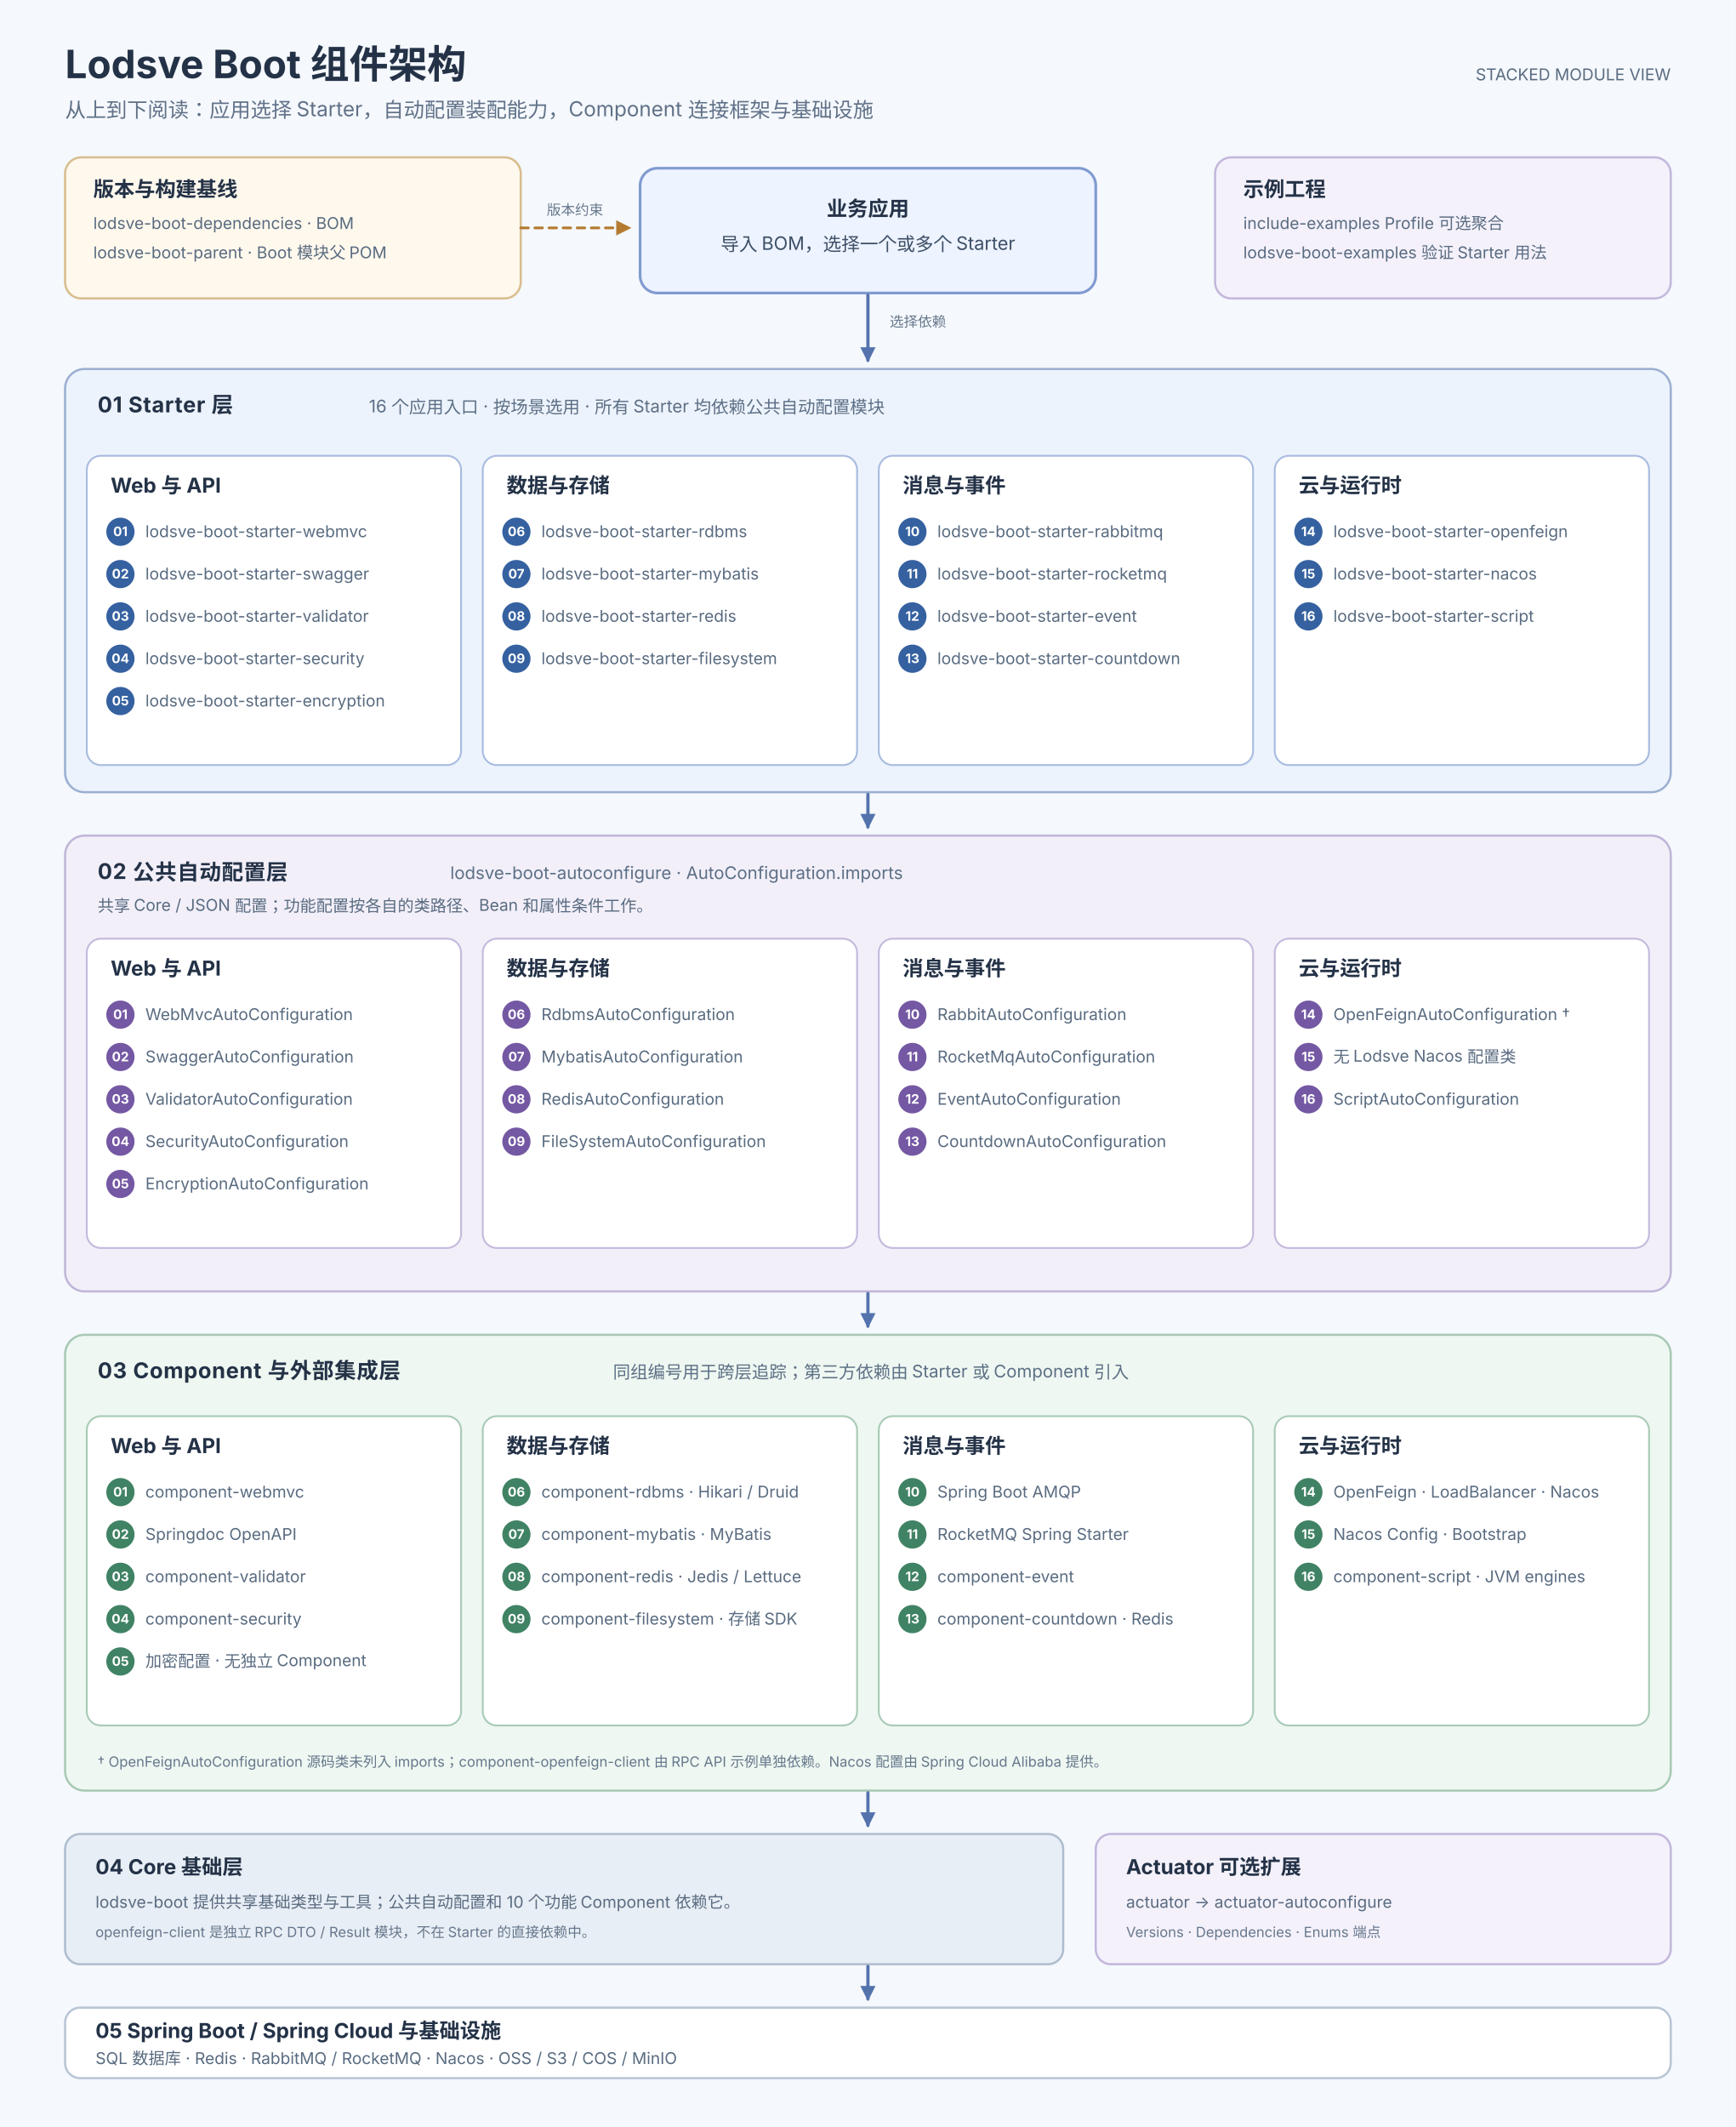
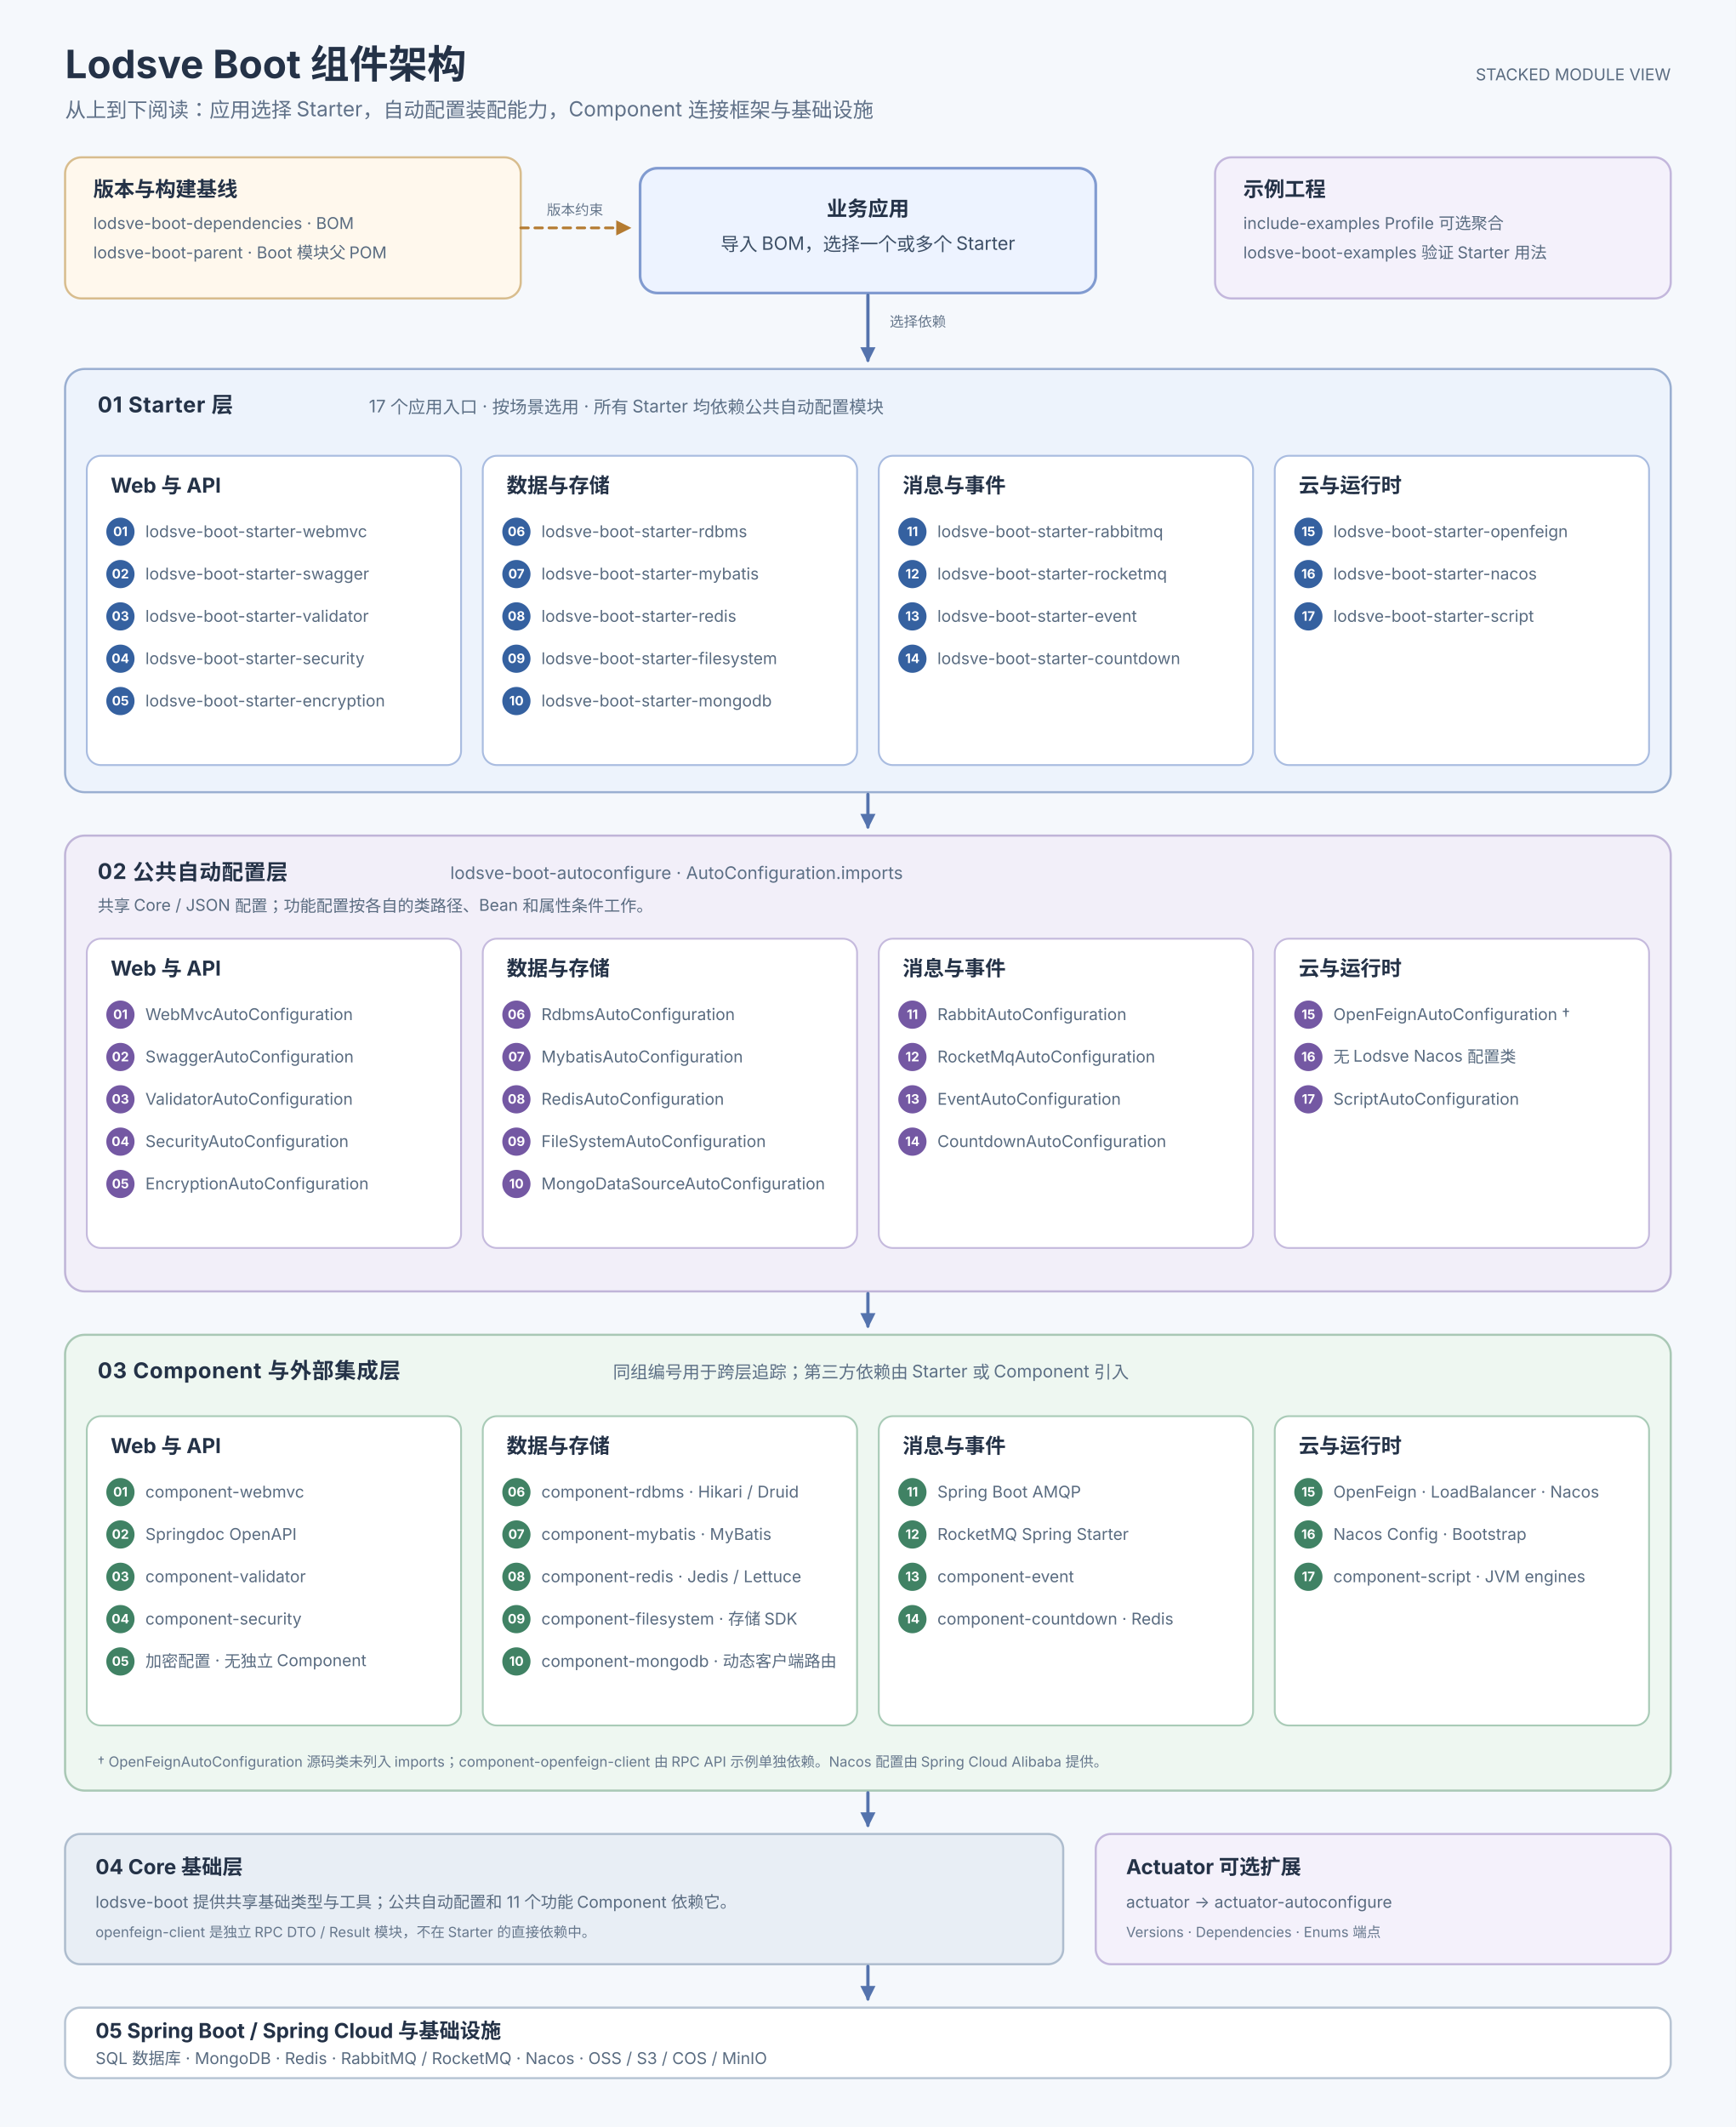
<svg xmlns="http://www.w3.org/2000/svg" width="1600" height="1960" viewBox="0 0 1600 1960" role="img" aria-labelledby="diagram-title diagram-description">
  <defs>
    <marker id="arrow-blue" markerUnits="userSpaceOnUse" markerWidth="14" markerHeight="14" refX="12" refY="7" orient="auto">
      <path d="M0,0 L14,7 L0,14 z" fill="#5473ad" />
    </marker>
    <marker id="arrow-amber" markerUnits="userSpaceOnUse" markerWidth="14" markerHeight="14" refX="12" refY="7" orient="auto">
      <path d="M0,0 L14,7 L0,14 z" fill="#b47b31" />
    </marker>
    <style>text{font-family:-apple-system,BlinkMacSystemFont,"Segoe UI","PingFang SC","Microsoft YaHei",sans-serif;fill:#243247}.title{font-size:36px;font-weight:750}.subtitle{font-size:19px;fill:#607188}.section{font-size:20px;font-weight:750;letter-spacing:.5px}.section-note{font-size:16px;fill:#5c6f85}.card-title{font-size:19px;font-weight:700}.body{font-size:17px;fill:#3d4f66}.small{font-size:15px;fill:#596b80}.tiny{font-size:13px;fill:#66778c}.key{font-size:12px;font-weight:700;fill:#fff}</style>
  </defs>
  <rect width="1600" height="1960" fill="#f5f8fc" />
  <text x="60" y="72" class="title">Lodsve Boot 组件架构</text>
  <text x="60" y="108" class="subtitle">从上到下阅读：应用选择 Starter，自动配置装配能力，Component 连接框架与基础设施</text>
  <text x="1540" y="74" class="small" text-anchor="end" fill="#5473ad">STACKED MODULE VIEW</text>
  <rect x="60" y="145" width="420" height="130" rx="15" fill="#fff8ed" stroke="#d8bd8e" stroke-width="2" />
  <text x="86" y="181" class="card-title">版本与构建基线</text>
  <text x="86" y="211" class="small">lodsve-boot-dependencies · BOM</text>
  <text x="86" y="238" class="small">lodsve-boot-parent · Boot 模块父 POM</text>
  <rect x="590" y="155" width="420" height="115" rx="16" fill="#edf3ff" stroke="#819bd0" stroke-width="2.5" />
  <text x="800" y="199" class="card-title" text-anchor="middle">业务应用</text>
  <text x="800" y="231" class="body" text-anchor="middle">导入 BOM，选择一个或多个 Starter</text>
  <rect x="1120" y="145" width="420" height="130" rx="15" fill="#f4f1fb" stroke="#c3b7dc" stroke-width="2" />
  <text x="1146" y="181" class="card-title">示例工程</text>
  <text x="1146" y="211" class="small">include-examples Profile 可选聚合</text>
  <text x="1146" y="238" class="small">lodsve-boot-examples 验证 Starter 用法</text>
  <path d="M480 210 L580 210" fill="none" stroke="#b47b31" stroke-width="2.5" stroke-linecap="round" stroke-linejoin="round" stroke-dasharray="7 6" marker-end="url(#arrow-amber)" />
  <text x="530" y="198" class="tiny" text-anchor="middle" fill="#9d6d2d">版本约束</text>
  <path d="M800 272 L800 332" fill="none" stroke="#5473ad" stroke-width="3" stroke-linecap="round" stroke-linejoin="round" marker-end="url(#arrow-blue)" />
  <text x="820" y="301" class="tiny" fill="#5473ad">选择依赖</text>
  <rect x="60" y="340" width="1480" height="390" rx="18" fill="#edf3fc" stroke="#9aafd1" stroke-width="2" />
  <text x="90" y="380" class="section">01  Starter 层</text>
-   <text x="340" y="380" class="section-note">16 个应用入口 · 按场景选用 · 所有 Starter 均依赖公共自动配置模块</text>
+   <text x="340" y="380" class="section-note">17 个应用入口 · 按场景选用 · 所有 Starter 均依赖公共自动配置模块</text>
  <rect x="80" y="420" width="345" height="285" rx="13" fill="#ffffff" stroke="#a9bce0" stroke-width="1.7" />
  <text x="102" y="454" class="card-title">Web 与 API</text>
  <circle cx="111" cy="490" r="13" fill="#3561a0" />
  <text x="111" y="494" class="key" text-anchor="middle">01</text>
  <text x="134" y="495" class="small">lodsve-boot-starter-webmvc</text>
  <circle cx="111" cy="529" r="13" fill="#3561a0" />
  <text x="111" y="533" class="key" text-anchor="middle">02</text>
  <text x="134" y="534" class="small">lodsve-boot-starter-swagger</text>
  <circle cx="111" cy="568" r="13" fill="#3561a0" />
  <text x="111" y="572" class="key" text-anchor="middle">03</text>
  <text x="134" y="573" class="small">lodsve-boot-starter-validator</text>
  <circle cx="111" cy="607" r="13" fill="#3561a0" />
  <text x="111" y="611" class="key" text-anchor="middle">04</text>
  <text x="134" y="612" class="small">lodsve-boot-starter-security</text>
  <circle cx="111" cy="646" r="13" fill="#3561a0" />
  <text x="111" y="650" class="key" text-anchor="middle">05</text>
  <text x="134" y="651" class="small">lodsve-boot-starter-encryption</text>
  <rect x="445" y="420" width="345" height="285" rx="13" fill="#ffffff" stroke="#a9bce0" stroke-width="1.7" />
  <text x="467" y="454" class="card-title">数据与存储</text>
  <circle cx="476" cy="490" r="13" fill="#3561a0" />
  <text x="476" y="494" class="key" text-anchor="middle">06</text>
  <text x="499" y="495" class="small">lodsve-boot-starter-rdbms</text>
  <circle cx="476" cy="529" r="13" fill="#3561a0" />
  <text x="476" y="533" class="key" text-anchor="middle">07</text>
  <text x="499" y="534" class="small">lodsve-boot-starter-mybatis</text>
  <circle cx="476" cy="568" r="13" fill="#3561a0" />
  <text x="476" y="572" class="key" text-anchor="middle">08</text>
  <text x="499" y="573" class="small">lodsve-boot-starter-redis</text>
  <circle cx="476" cy="607" r="13" fill="#3561a0" />
  <text x="476" y="611" class="key" text-anchor="middle">09</text>
  <text x="499" y="612" class="small">lodsve-boot-starter-filesystem</text>
+   <circle cx="476" cy="646" r="13" fill="#3561a0" />
+   <text x="476" y="650" class="key" text-anchor="middle">10</text>
+   <text x="499" y="651" class="small">lodsve-boot-starter-mongodb</text>
  <rect x="810" y="420" width="345" height="285" rx="13" fill="#ffffff" stroke="#a9bce0" stroke-width="1.7" />
  <text x="832" y="454" class="card-title">消息与事件</text>
  <circle cx="841" cy="490" r="13" fill="#3561a0" />
-   <text x="841" y="494" class="key" text-anchor="middle">10</text>
+   <text x="841" y="494" class="key" text-anchor="middle">11</text>
  <text x="864" y="495" class="small">lodsve-boot-starter-rabbitmq</text>
  <circle cx="841" cy="529" r="13" fill="#3561a0" />
-   <text x="841" y="533" class="key" text-anchor="middle">11</text>
+   <text x="841" y="533" class="key" text-anchor="middle">12</text>
  <text x="864" y="534" class="small">lodsve-boot-starter-rocketmq</text>
  <circle cx="841" cy="568" r="13" fill="#3561a0" />
-   <text x="841" y="572" class="key" text-anchor="middle">12</text>
+   <text x="841" y="572" class="key" text-anchor="middle">13</text>
  <text x="864" y="573" class="small">lodsve-boot-starter-event</text>
  <circle cx="841" cy="607" r="13" fill="#3561a0" />
-   <text x="841" y="611" class="key" text-anchor="middle">13</text>
+   <text x="841" y="611" class="key" text-anchor="middle">14</text>
  <text x="864" y="612" class="small">lodsve-boot-starter-countdown</text>
  <rect x="1175" y="420" width="345" height="285" rx="13" fill="#ffffff" stroke="#a9bce0" stroke-width="1.7" />
  <text x="1197" y="454" class="card-title">云与运行时</text>
  <circle cx="1206" cy="490" r="13" fill="#3561a0" />
-   <text x="1206" y="494" class="key" text-anchor="middle">14</text>
+   <text x="1206" y="494" class="key" text-anchor="middle">15</text>
  <text x="1229" y="495" class="small">lodsve-boot-starter-openfeign</text>
  <circle cx="1206" cy="529" r="13" fill="#3561a0" />
-   <text x="1206" y="533" class="key" text-anchor="middle">15</text>
+   <text x="1206" y="533" class="key" text-anchor="middle">16</text>
  <text x="1229" y="534" class="small">lodsve-boot-starter-nacos</text>
  <circle cx="1206" cy="568" r="13" fill="#3561a0" />
-   <text x="1206" y="572" class="key" text-anchor="middle">16</text>
+   <text x="1206" y="572" class="key" text-anchor="middle">17</text>
  <text x="1229" y="573" class="small">lodsve-boot-starter-script</text>
  <path d="M800 732 L800 762" fill="none" stroke="#5473ad" stroke-width="3" stroke-linecap="round" stroke-linejoin="round" marker-end="url(#arrow-blue)" />
  <g transform="translate(0 10)">
    <rect x="60" y="760" width="1480" height="420" rx="18" fill="#f2eff9" stroke="#c0b5d8" stroke-width="2" />
    <text x="90" y="800" class="section">02  公共自动配置层</text>
    <text x="415" y="800" class="section-note">lodsve-boot-autoconfigure · AutoConfiguration.imports</text>
    <text x="90" y="830" class="small">共享 Core / JSON 配置；功能配置按各自的类路径、Bean 和属性条件工作。</text>
    <rect x="80" y="855" width="345" height="285" rx="13" fill="#ffffff" stroke="#c5badd" stroke-width="1.7" />
    <text x="102" y="889" class="card-title">Web 与 API</text>
    <circle cx="111" cy="925" r="13" fill="#7458a3" />
    <text x="111" y="929" class="key" text-anchor="middle">01</text>
    <text x="134" y="930" class="small">WebMvcAutoConfiguration</text>
    <circle cx="111" cy="964" r="13" fill="#7458a3" />
    <text x="111" y="968" class="key" text-anchor="middle">02</text>
    <text x="134" y="969" class="small">SwaggerAutoConfiguration</text>
    <circle cx="111" cy="1003" r="13" fill="#7458a3" />
    <text x="111" y="1007" class="key" text-anchor="middle">03</text>
    <text x="134" y="1008" class="small">ValidatorAutoConfiguration</text>
    <circle cx="111" cy="1042" r="13" fill="#7458a3" />
    <text x="111" y="1046" class="key" text-anchor="middle">04</text>
    <text x="134" y="1047" class="small">SecurityAutoConfiguration</text>
    <circle cx="111" cy="1081" r="13" fill="#7458a3" />
    <text x="111" y="1085" class="key" text-anchor="middle">05</text>
    <text x="134" y="1086" class="small">EncryptionAutoConfiguration</text>
    <rect x="445" y="855" width="345" height="285" rx="13" fill="#ffffff" stroke="#c5badd" stroke-width="1.7" />
    <text x="467" y="889" class="card-title">数据与存储</text>
    <circle cx="476" cy="925" r="13" fill="#7458a3" />
    <text x="476" y="929" class="key" text-anchor="middle">06</text>
    <text x="499" y="930" class="small">RdbmsAutoConfiguration</text>
    <circle cx="476" cy="964" r="13" fill="#7458a3" />
    <text x="476" y="968" class="key" text-anchor="middle">07</text>
    <text x="499" y="969" class="small">MybatisAutoConfiguration</text>
    <circle cx="476" cy="1003" r="13" fill="#7458a3" />
    <text x="476" y="1007" class="key" text-anchor="middle">08</text>
    <text x="499" y="1008" class="small">RedisAutoConfiguration</text>
    <circle cx="476" cy="1042" r="13" fill="#7458a3" />
    <text x="476" y="1046" class="key" text-anchor="middle">09</text>
    <text x="499" y="1047" class="small">FileSystemAutoConfiguration</text>
+     <circle cx="476" cy="1081" r="13" fill="#7458a3" />
+     <text x="476" y="1085" class="key" text-anchor="middle">10</text>
+     <text x="499" y="1086" class="small">MongoDataSourceAutoConfiguration</text>
    <rect x="810" y="855" width="345" height="285" rx="13" fill="#ffffff" stroke="#c5badd" stroke-width="1.7" />
    <text x="832" y="889" class="card-title">消息与事件</text>
    <circle cx="841" cy="925" r="13" fill="#7458a3" />
-     <text x="841" y="929" class="key" text-anchor="middle">10</text>
+     <text x="841" y="929" class="key" text-anchor="middle">11</text>
    <text x="864" y="930" class="small">RabbitAutoConfiguration</text>
    <circle cx="841" cy="964" r="13" fill="#7458a3" />
-     <text x="841" y="968" class="key" text-anchor="middle">11</text>
+     <text x="841" y="968" class="key" text-anchor="middle">12</text>
    <text x="864" y="969" class="small">RocketMqAutoConfiguration</text>
    <circle cx="841" cy="1003" r="13" fill="#7458a3" />
-     <text x="841" y="1007" class="key" text-anchor="middle">12</text>
+     <text x="841" y="1007" class="key" text-anchor="middle">13</text>
    <text x="864" y="1008" class="small">EventAutoConfiguration</text>
    <circle cx="841" cy="1042" r="13" fill="#7458a3" />
-     <text x="841" y="1046" class="key" text-anchor="middle">13</text>
+     <text x="841" y="1046" class="key" text-anchor="middle">14</text>
    <text x="864" y="1047" class="small">CountdownAutoConfiguration</text>
    <rect x="1175" y="855" width="345" height="285" rx="13" fill="#ffffff" stroke="#c5badd" stroke-width="1.7" />
    <text x="1197" y="889" class="card-title">云与运行时</text>
    <circle cx="1206" cy="925" r="13" fill="#7458a3" />
-     <text x="1206" y="929" class="key" text-anchor="middle">14</text>
+     <text x="1206" y="929" class="key" text-anchor="middle">15</text>
    <text x="1229" y="930" class="small">OpenFeignAutoConfiguration †</text>
    <circle cx="1206" cy="964" r="13" fill="#7458a3" />
-     <text x="1206" y="968" class="key" text-anchor="middle">15</text>
+     <text x="1206" y="968" class="key" text-anchor="middle">16</text>
    <text x="1229" y="969" class="small">无 Lodsve Nacos 配置类</text>
    <circle cx="1206" cy="1003" r="13" fill="#7458a3" />
-     <text x="1206" y="1007" class="key" text-anchor="middle">16</text>
+     <text x="1206" y="1007" class="key" text-anchor="middle">17</text>
    <text x="1229" y="1008" class="small">ScriptAutoConfiguration</text>
  </g>
  <path d="M800 1192 L800 1222" fill="none" stroke="#5473ad" stroke-width="3" stroke-linecap="round" stroke-linejoin="round" marker-end="url(#arrow-blue)" />
  <g transform="translate(0 20)">
    <rect x="60" y="1210" width="1480" height="420" rx="18" fill="#eef7f1" stroke="#a9c8b5" stroke-width="2" />
    <text x="90" y="1250" class="section">03  Component 与外部集成层</text>
    <text x="565" y="1250" class="section-note">同组编号用于跨层追踪；第三方依赖由 Starter 或 Component 引入</text>
    <rect x="80" y="1285" width="345" height="285" rx="13" fill="#ffffff" stroke="#a9cbb7" stroke-width="1.7" />
    <text x="102" y="1319" class="card-title">Web 与 API</text>
    <circle cx="111" cy="1355" r="13" fill="#408264" />
    <text x="111" y="1359" class="key" text-anchor="middle">01</text>
    <text x="134" y="1360" class="small">component-webmvc</text>
    <circle cx="111" cy="1394" r="13" fill="#408264" />
    <text x="111" y="1398" class="key" text-anchor="middle">02</text>
    <text x="134" y="1399" class="small">Springdoc OpenAPI</text>
    <circle cx="111" cy="1433" r="13" fill="#408264" />
    <text x="111" y="1437" class="key" text-anchor="middle">03</text>
    <text x="134" y="1438" class="small">component-validator</text>
    <circle cx="111" cy="1472" r="13" fill="#408264" />
    <text x="111" y="1476" class="key" text-anchor="middle">04</text>
    <text x="134" y="1477" class="small">component-security</text>
    <circle cx="111" cy="1511" r="13" fill="#408264" />
    <text x="111" y="1515" class="key" text-anchor="middle">05</text>
    <text x="134" y="1516" class="small">加密配置 · 无独立 Component</text>
    <rect x="445" y="1285" width="345" height="285" rx="13" fill="#ffffff" stroke="#a9cbb7" stroke-width="1.7" />
    <text x="467" y="1319" class="card-title">数据与存储</text>
    <circle cx="476" cy="1355" r="13" fill="#408264" />
    <text x="476" y="1359" class="key" text-anchor="middle">06</text>
    <text x="499" y="1360" class="small">component-rdbms · Hikari / Druid</text>
    <circle cx="476" cy="1394" r="13" fill="#408264" />
    <text x="476" y="1398" class="key" text-anchor="middle">07</text>
    <text x="499" y="1399" class="small">component-mybatis · MyBatis</text>
    <circle cx="476" cy="1433" r="13" fill="#408264" />
    <text x="476" y="1437" class="key" text-anchor="middle">08</text>
    <text x="499" y="1438" class="small">component-redis · Jedis / Lettuce</text>
    <circle cx="476" cy="1472" r="13" fill="#408264" />
    <text x="476" y="1476" class="key" text-anchor="middle">09</text>
    <text x="499" y="1477" class="small">component-filesystem · 存储 SDK</text>
+     <circle cx="476" cy="1511" r="13" fill="#408264" />
+     <text x="476" y="1515" class="key" text-anchor="middle">10</text>
+     <text x="499" y="1516" class="small">component-mongodb · 动态客户端路由</text>
    <rect x="810" y="1285" width="345" height="285" rx="13" fill="#ffffff" stroke="#a9cbb7" stroke-width="1.7" />
    <text x="832" y="1319" class="card-title">消息与事件</text>
    <circle cx="841" cy="1355" r="13" fill="#408264" />
-     <text x="841" y="1359" class="key" text-anchor="middle">10</text>
+     <text x="841" y="1359" class="key" text-anchor="middle">11</text>
    <text x="864" y="1360" class="small">Spring Boot AMQP</text>
    <circle cx="841" cy="1394" r="13" fill="#408264" />
-     <text x="841" y="1398" class="key" text-anchor="middle">11</text>
+     <text x="841" y="1398" class="key" text-anchor="middle">12</text>
    <text x="864" y="1399" class="small">RocketMQ Spring Starter</text>
    <circle cx="841" cy="1433" r="13" fill="#408264" />
-     <text x="841" y="1437" class="key" text-anchor="middle">12</text>
+     <text x="841" y="1437" class="key" text-anchor="middle">13</text>
    <text x="864" y="1438" class="small">component-event</text>
    <circle cx="841" cy="1472" r="13" fill="#408264" />
-     <text x="841" y="1476" class="key" text-anchor="middle">13</text>
+     <text x="841" y="1476" class="key" text-anchor="middle">14</text>
    <text x="864" y="1477" class="small">component-countdown · Redis</text>
    <rect x="1175" y="1285" width="345" height="285" rx="13" fill="#ffffff" stroke="#a9cbb7" stroke-width="1.7" />
    <text x="1197" y="1319" class="card-title">云与运行时</text>
    <circle cx="1206" cy="1355" r="13" fill="#408264" />
-     <text x="1206" y="1359" class="key" text-anchor="middle">14</text>
+     <text x="1206" y="1359" class="key" text-anchor="middle">15</text>
    <text x="1229" y="1360" class="small">OpenFeign · LoadBalancer · Nacos</text>
    <circle cx="1206" cy="1394" r="13" fill="#408264" />
-     <text x="1206" y="1398" class="key" text-anchor="middle">15</text>
+     <text x="1206" y="1398" class="key" text-anchor="middle">16</text>
    <text x="1229" y="1399" class="small">Nacos Config · Bootstrap</text>
    <circle cx="1206" cy="1433" r="13" fill="#408264" />
-     <text x="1206" y="1437" class="key" text-anchor="middle">16</text>
+     <text x="1206" y="1437" class="key" text-anchor="middle">17</text>
    <text x="1229" y="1438" class="small">component-script · JVM engines</text>
    <text x="90" y="1608" class="tiny">† OpenFeignAutoConfiguration 源码类未列入 imports；component-openfeign-client 由 RPC API 示例单独依赖。Nacos 配置由 Spring Cloud Alibaba 提供。</text>
  </g>
  <path d="M800 1652 L800 1682" fill="none" stroke="#5473ad" stroke-width="3" stroke-linecap="round" stroke-linejoin="round" marker-end="url(#arrow-blue)" />
  <g transform="translate(0 30)">
    <rect x="60" y="1660" width="920" height="120" rx="14" fill="#e8eef5" stroke="#aebdce" stroke-width="2" />
    <text x="88" y="1697" class="card-title">04  Core 基础层</text>
-     <text x="88" y="1728" class="small">lodsve-boot 提供共享基础类型与工具；公共自动配置和 10 个功能 Component 依赖它。</text>
+     <text x="88" y="1728" class="small">lodsve-boot 提供共享基础类型与工具；公共自动配置和 11 个功能 Component 依赖它。</text>
    <text x="88" y="1755" class="tiny">openfeign-client 是独立 RPC DTO / Result 模块，不在 Starter 的直接依赖中。</text>
    <rect x="1010" y="1660" width="530" height="120" rx="14" fill="#f4f1fb" stroke="#c3b7dc" stroke-width="2" />
    <text x="1038" y="1697" class="card-title">Actuator 可选扩展</text>
    <text x="1038" y="1728" class="small">actuator → actuator-autoconfigure</text>
    <text x="1038" y="1755" class="tiny">Versions · Dependencies · Enums 端点</text>
  </g>
  <path d="M800 1812 L800 1842" fill="none" stroke="#5473ad" stroke-width="3" stroke-linecap="round" stroke-linejoin="round" marker-end="url(#arrow-blue)" />
  <g transform="translate(0 50)">
    <rect x="60" y="1800" width="1480" height="65" rx="14" fill="#ffffff" stroke="#b8c5d4" stroke-width="2" />
    <text x="88" y="1828" class="card-title">05  Spring Boot / Spring Cloud 与基础设施</text>
-     <text x="88" y="1852" class="small">SQL 数据库 · Redis · RabbitMQ / RocketMQ · Nacos · OSS / S3 / COS / MinIO</text>
+     <text x="88" y="1852" class="small">SQL 数据库 · MongoDB · Redis · RabbitMQ / RocketMQ · Nacos · OSS / S3 / COS / MinIO</text>
  </g>
</svg>
